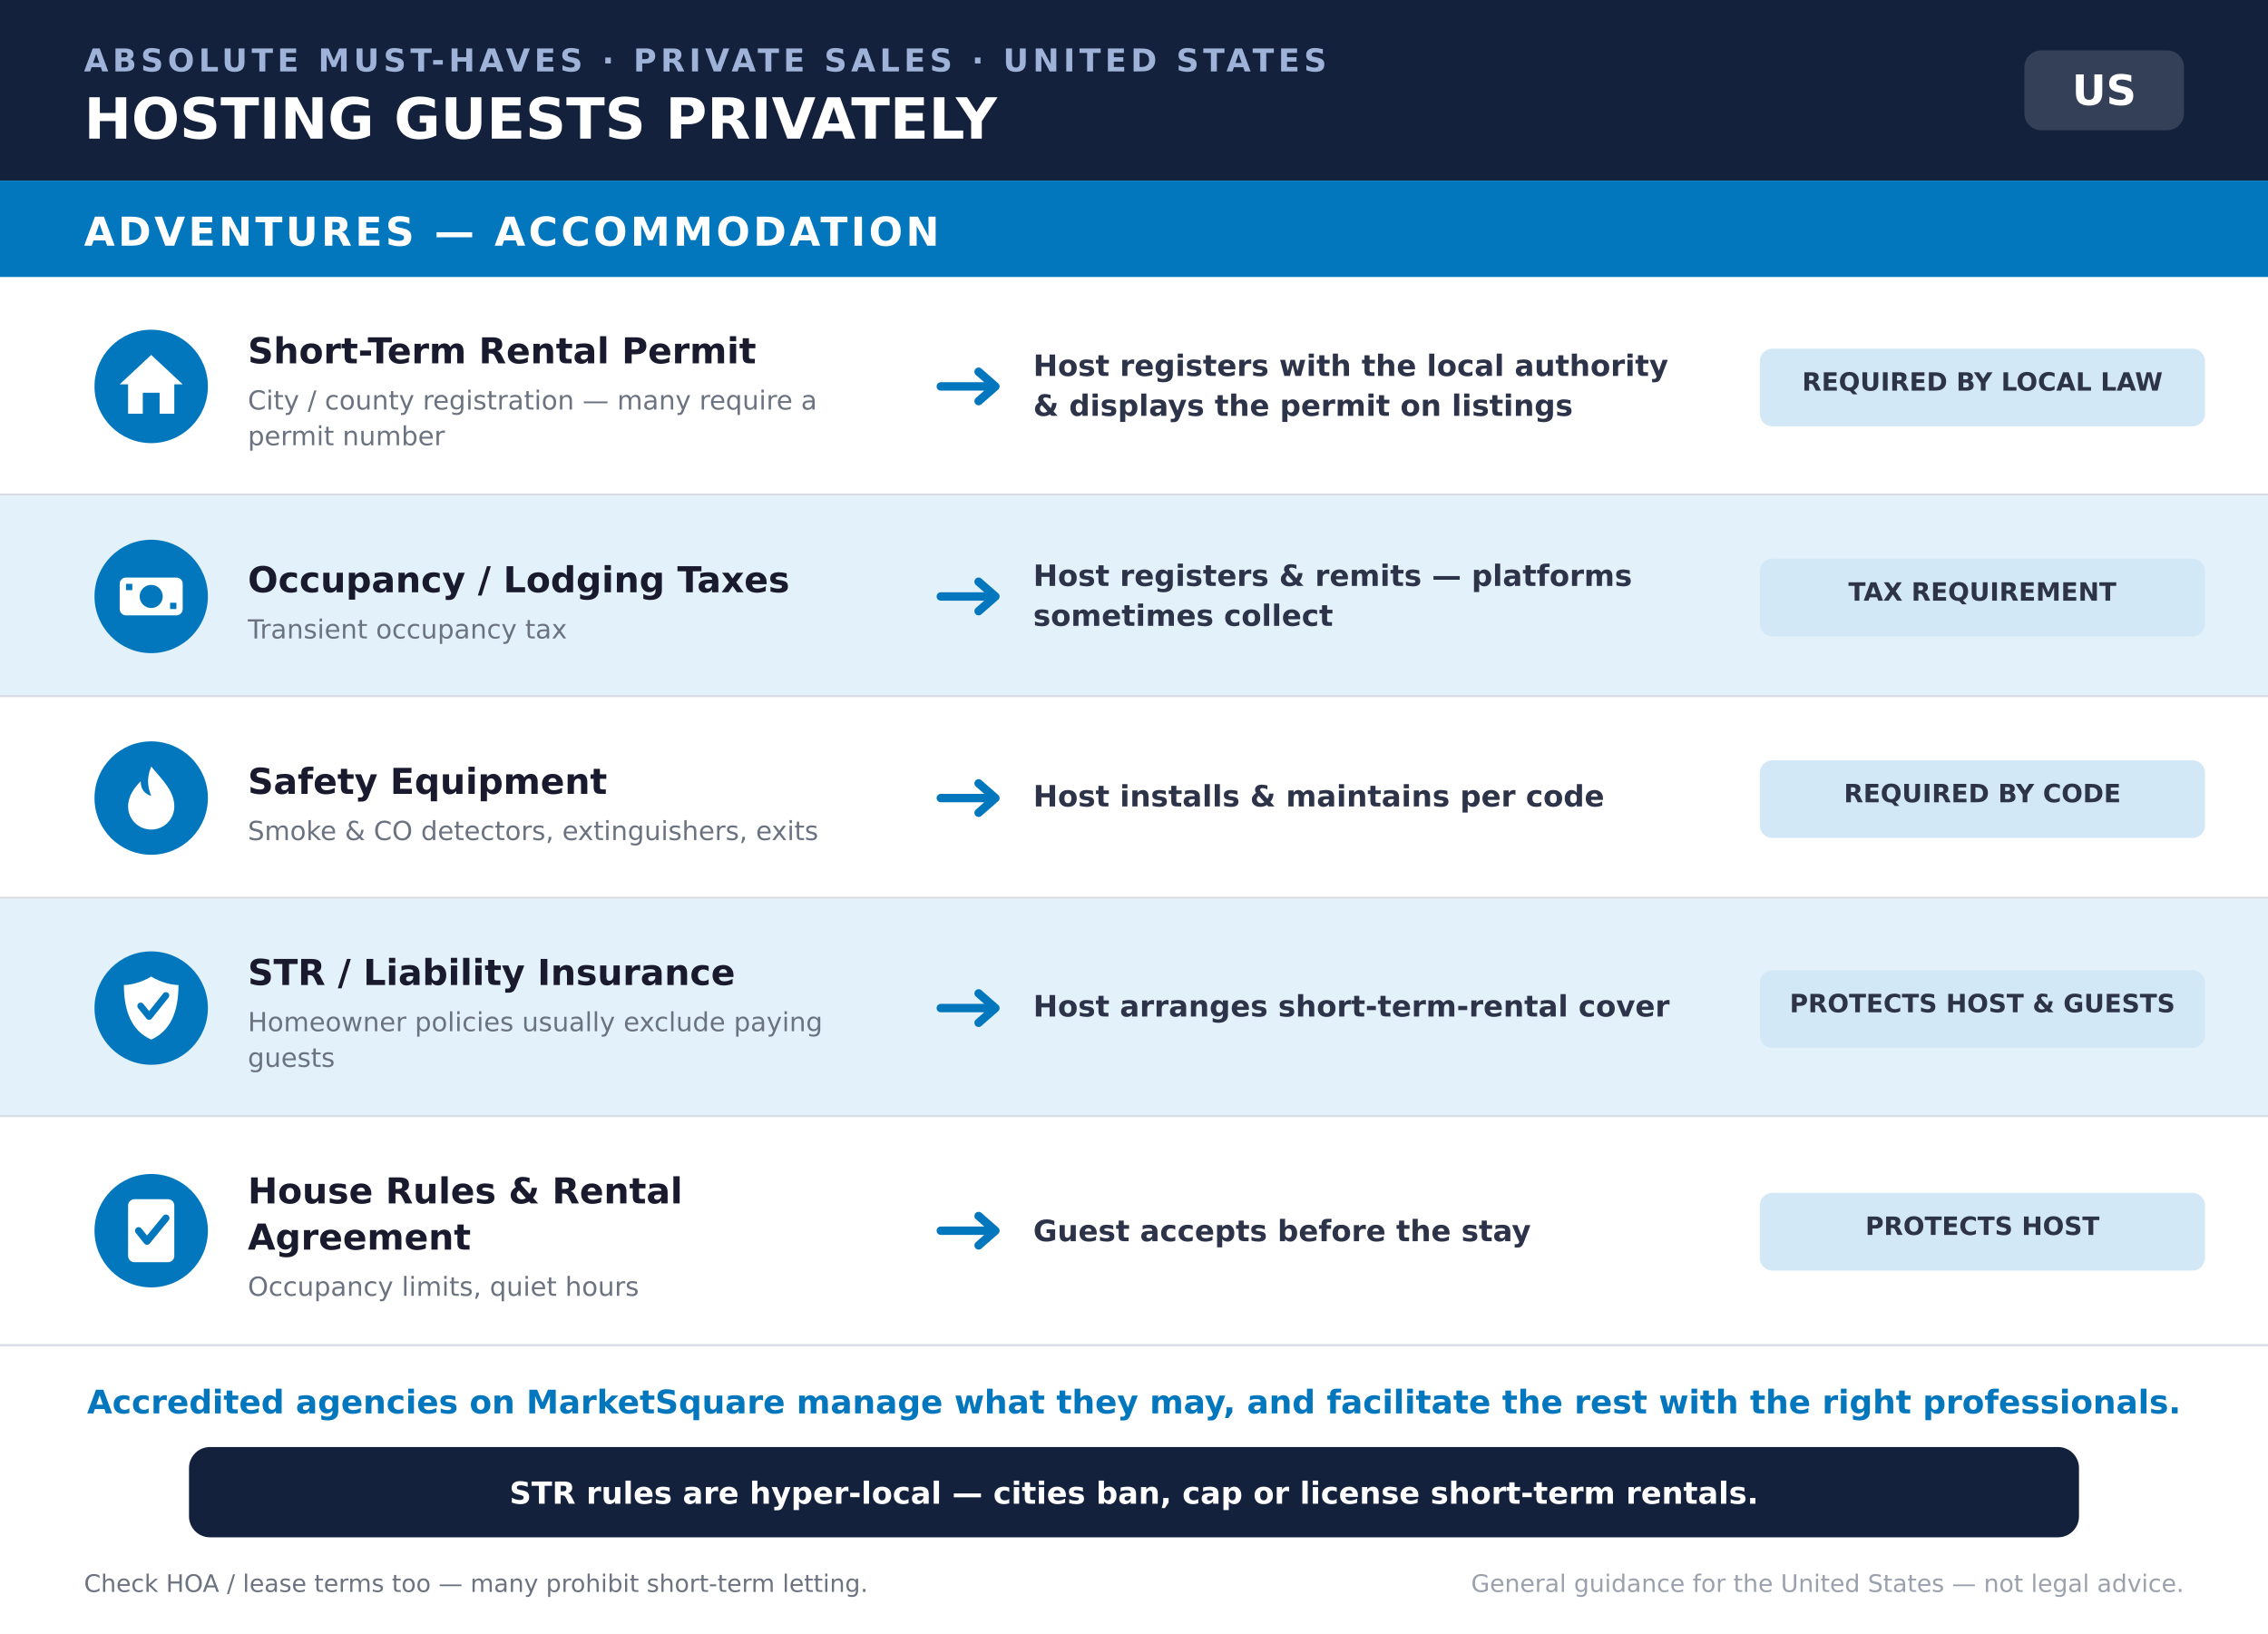
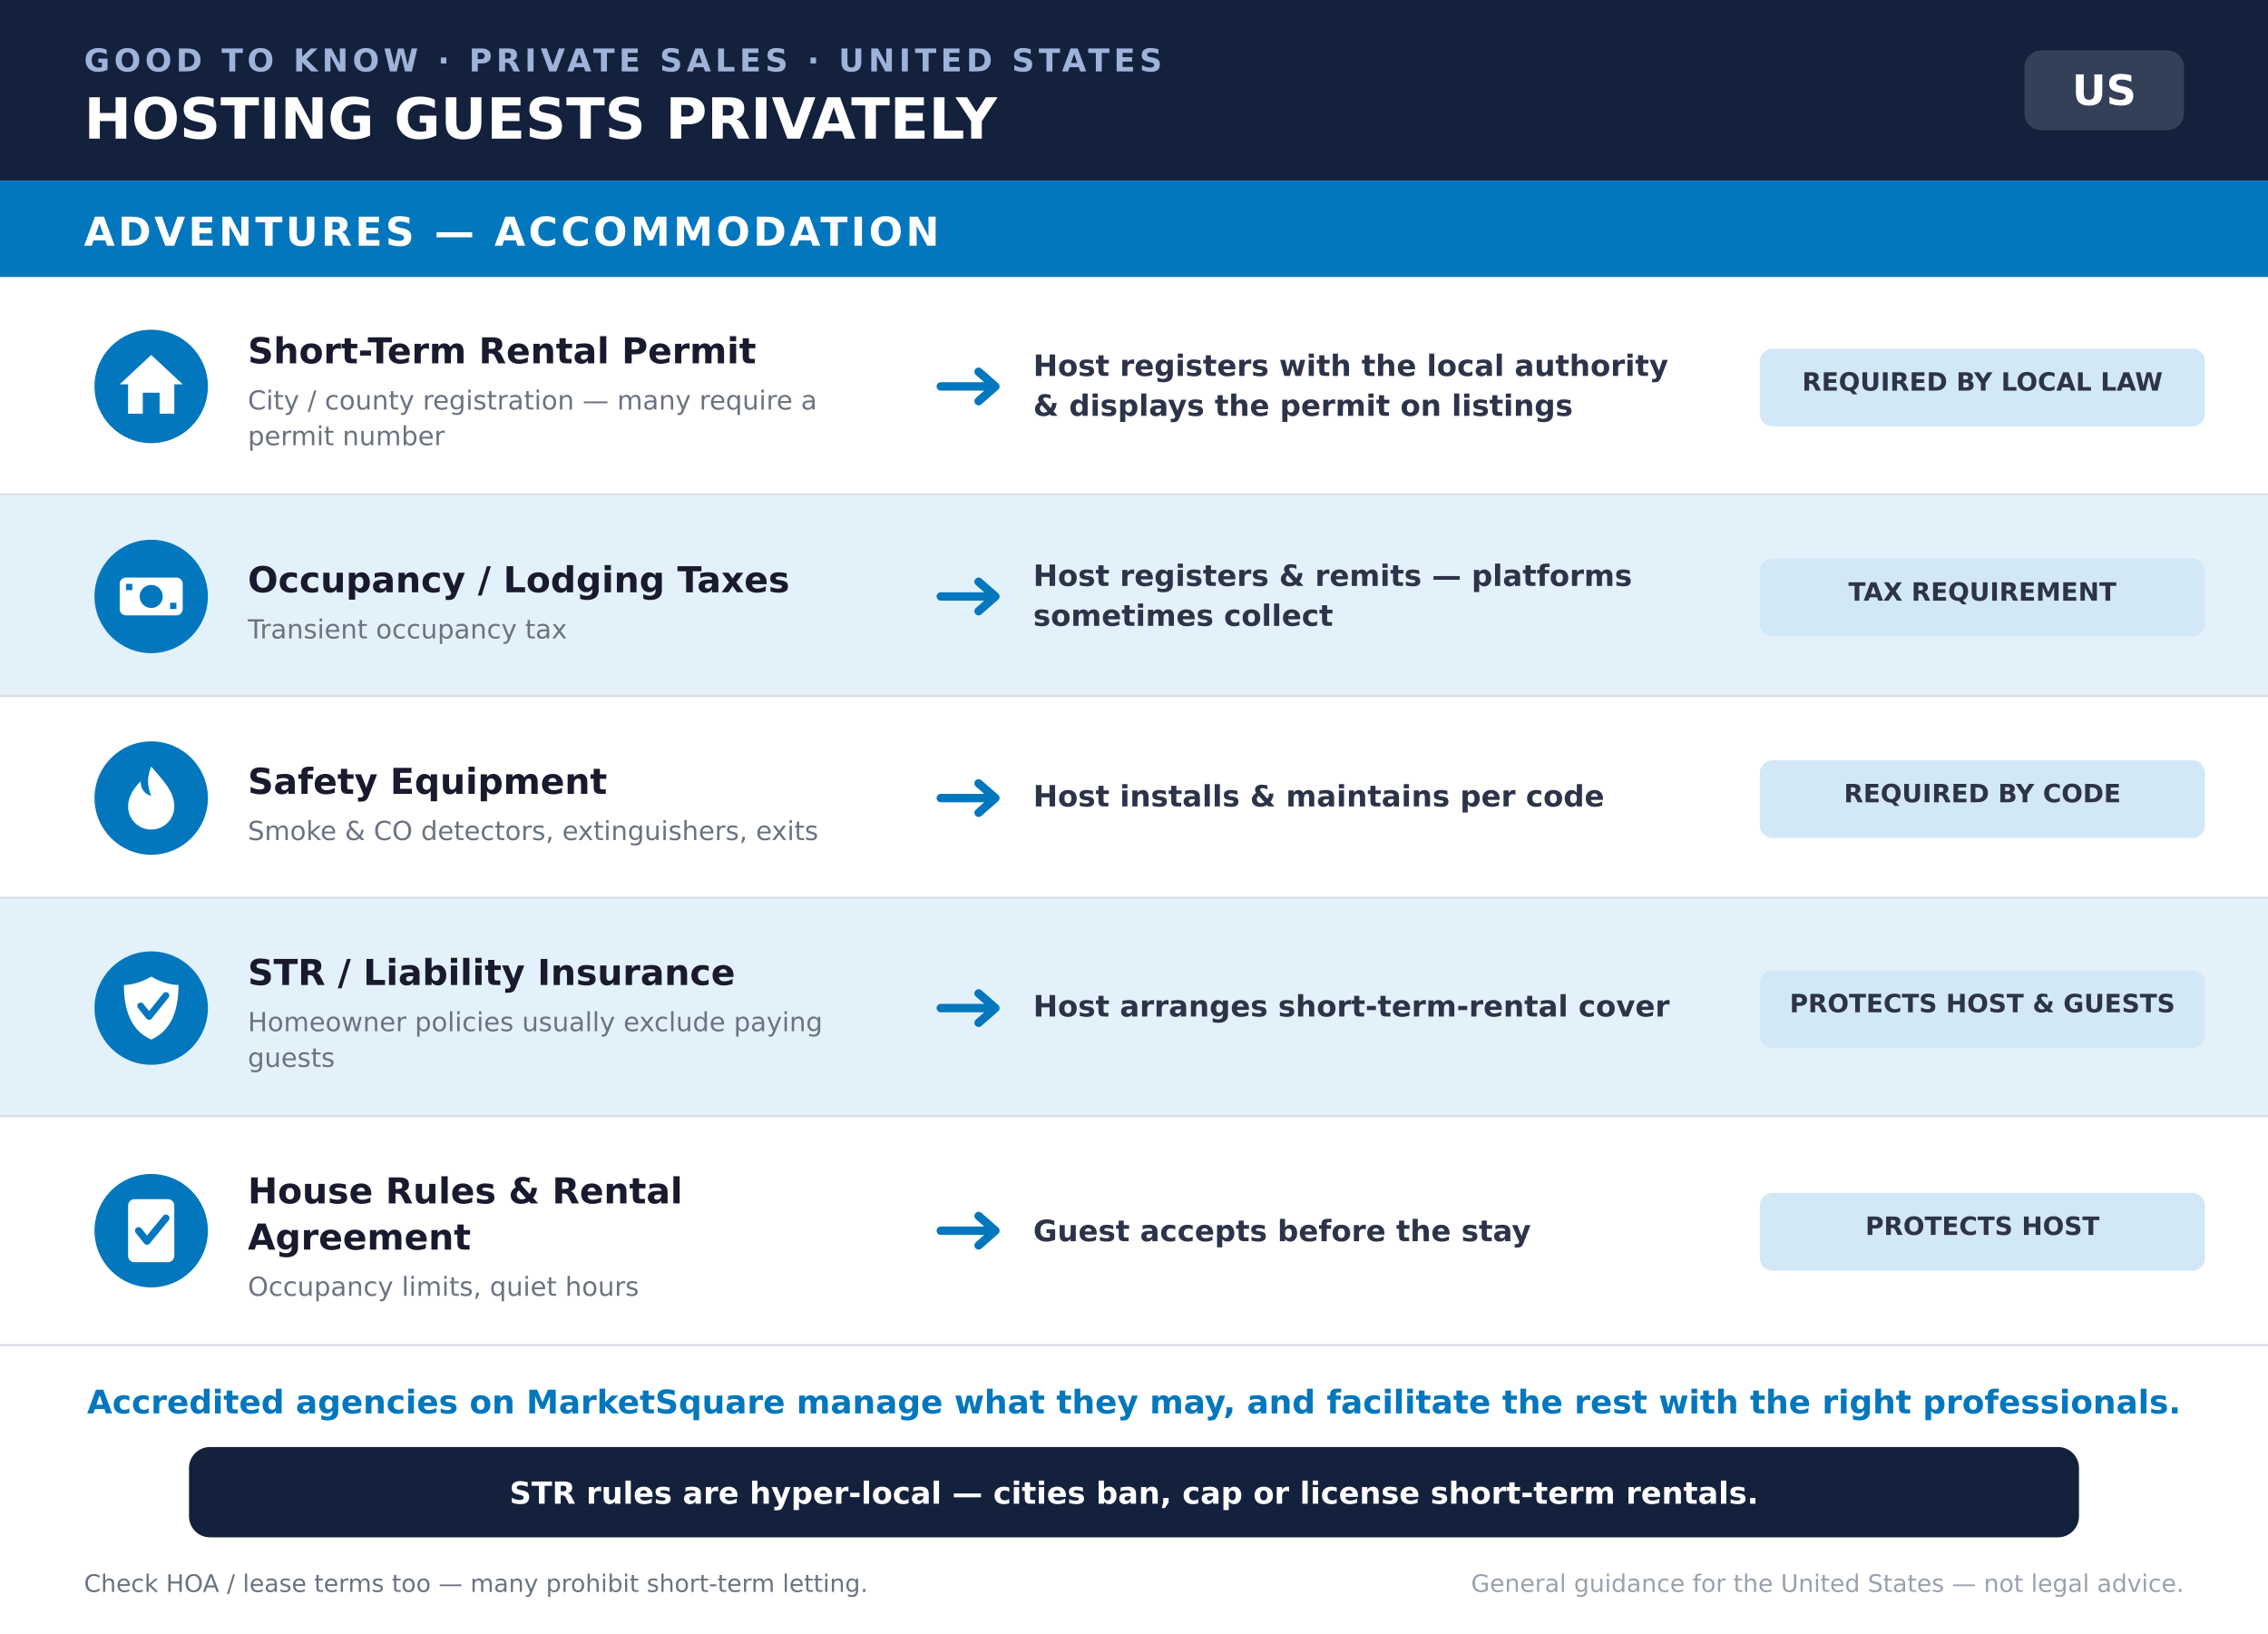
<svg xmlns="http://www.w3.org/2000/svg" width="1080" height="778" viewBox="0 0 1080 778">
  <rect width="1080" height="778" fill="#ffffff" />
  <rect x="0" y="0" width="1080" height="86" fill="#14213d" />
-   <text x="40" y="34" font-family="DejaVu Sans" font-size="15" font-weight="bold" fill="#9fb3d9" letter-spacing="2">ABSOLUTE MUST-HAVES · PRIVATE SALES · UNITED STATES</text>
+   <text x="40" y="34" font-family="DejaVu Sans" font-size="15" font-weight="bold" fill="#9fb3d9" letter-spacing="2">GOOD TO KNOW · PRIVATE SALES · UNITED STATES</text>
  <text x="40" y="66" font-family="DejaVu Sans" font-size="27" font-weight="bold" fill="#ffffff">HOSTING GUESTS PRIVATELY</text>
  <rect x="964" y="24" width="76" height="38" rx="8" fill="#ffffff" opacity="0.14" />
  <text x="1002" y="50" font-family="DejaVu Sans" font-size="20" font-weight="bold" fill="#ffffff" text-anchor="middle">US</text>
  <rect x="0" y="86" width="1080" height="46" fill="#0277bd" />
  <text x="40" y="117" font-family="DejaVu Sans" font-size="19" font-weight="bold" fill="#ffffff" letter-spacing="1.5">ADVENTURES — ACCOMMODATION</text>
  <rect x="0" y="132" width="1080" height="104" fill="#ffffff" />
  <circle cx="72" cy="184" r="27" fill="#0277bd" />
  <g transform="translate(72,184)">
    <path d="M 0,-15 L 15,-1 L 11,-1 L 11,13 L -11,13 L -11,-1 L -15,-1 Z" fill="#fff" />
    <rect x="-4" y="3" width="8" height="10" fill="#0277bd" />
  </g>
  <text x="118" y="173" font-family="DejaVu Sans" font-size="17" font-weight="bold" fill="#1a1a2e">Short-Term Rental Permit</text>
  <text x="118" y="195" font-family="DejaVu Sans" font-size="12.5" fill="#6b7280">City / county registration — many require a</text>
  <text x="118" y="212" font-family="DejaVu Sans" font-size="12.5" fill="#6b7280">permit number</text>
  <path d="M 448,184 h 26 m -8,-7 l 8,7 l -8,7" stroke="#0277bd" stroke-width="4" fill="none" stroke-linecap="round" stroke-linejoin="round" />
  <text x="492" y="179" font-family="DejaVu Sans" font-size="14" font-weight="bold" fill="#2d3348">Host registers with the local authority</text>
  <text x="492" y="198" font-family="DejaVu Sans" font-size="14" font-weight="bold" fill="#2d3348">&amp; displays the permit on listings</text>
  <rect x="838" y="166" width="212" height="37" rx="6" fill="#d2e8f6" />
  <text x="944" y="186" font-family="DejaVu Sans" font-size="12" font-weight="bold" fill="#2d3348" text-anchor="middle">REQUIRED BY LOCAL LAW</text>
  <rect x="0" y="235" width="1080" height="1" fill="#d8dbe4" />
  <rect x="0" y="236" width="1080" height="96" fill="#e3f1fa" />
  <circle cx="72" cy="284" r="27" fill="#0277bd" />
  <g transform="translate(72,284)">
    <rect x="-15" y="-9" width="30" height="18" rx="3" fill="#fff" />
    <circle cx="0" cy="0" r="5.5" fill="#0277bd" />
    <rect x="-12" y="-6" width="3" height="3" fill="#0277bd" />
    <rect x="9" y="3" width="3" height="3" fill="#0277bd" />
  </g>
  <text x="118" y="282" font-family="DejaVu Sans" font-size="17" font-weight="bold" fill="#1a1a2e">Occupancy / Lodging Taxes</text>
  <text x="118" y="304" font-family="DejaVu Sans" font-size="12.5" fill="#6b7280">Transient occupancy tax</text>
  <path d="M 448,284 h 26 m -8,-7 l 8,7 l -8,7" stroke="#0277bd" stroke-width="4" fill="none" stroke-linecap="round" stroke-linejoin="round" />
  <text x="492" y="279" font-family="DejaVu Sans" font-size="14" font-weight="bold" fill="#2d3348">Host registers &amp; remits — platforms</text>
  <text x="492" y="298" font-family="DejaVu Sans" font-size="14" font-weight="bold" fill="#2d3348">sometimes collect</text>
  <rect x="838" y="266" width="212" height="37" rx="6" fill="#d2e8f6" />
  <text x="944" y="286" font-family="DejaVu Sans" font-size="12" font-weight="bold" fill="#2d3348" text-anchor="middle">TAX REQUIREMENT</text>
  <rect x="0" y="331" width="1080" height="1" fill="#d8dbe4" />
  <rect x="0" y="332" width="1080" height="96" fill="#ffffff" />
  <circle cx="72" cy="380" r="27" fill="#0277bd" />
  <g transform="translate(72,380)">
    <path d="M 0,-15 C 6,-8 11,-3 11,4 A 11 11 0 0 1 -11,4 C -11,-1 -8,-5 -5,-8 C -5,-4 -3,-2 0,-1 C -2,-6 -2,-10 0,-15 Z" fill="#fff" />
  </g>
  <text x="118" y="378" font-family="DejaVu Sans" font-size="17" font-weight="bold" fill="#1a1a2e">Safety Equipment</text>
  <text x="118" y="400" font-family="DejaVu Sans" font-size="12.5" fill="#6b7280">Smoke &amp; CO detectors, extinguishers, exits</text>
  <path d="M 448,380 h 26 m -8,-7 l 8,7 l -8,7" stroke="#0277bd" stroke-width="4" fill="none" stroke-linecap="round" stroke-linejoin="round" />
  <text x="492" y="384" font-family="DejaVu Sans" font-size="14" font-weight="bold" fill="#2d3348">Host installs &amp; maintains per code</text>
  <rect x="838" y="362" width="212" height="37" rx="6" fill="#d2e8f6" />
  <text x="944" y="382" font-family="DejaVu Sans" font-size="12" font-weight="bold" fill="#2d3348" text-anchor="middle">REQUIRED BY CODE</text>
  <rect x="0" y="427" width="1080" height="1" fill="#d8dbe4" />
  <rect x="0" y="428" width="1080" height="104" fill="#e3f1fa" />
  <circle cx="72" cy="480" r="27" fill="#0277bd" />
  <g transform="translate(72,480)">
    <path d="M 0,-15 C 5,-12 10,-11 13,-11 C 13,2 9,11 0,15 C -9,11 -13,2 -13,-11 C -10,-11 -5,-12 0,-15 Z" fill="#fff" />
    <path d="M -5,-1 L -1,4 L 7,-6" fill="none" stroke="#0277bd" stroke-width="3.2" stroke-linecap="round" stroke-linejoin="round" />
  </g>
  <text x="118" y="469" font-family="DejaVu Sans" font-size="17" font-weight="bold" fill="#1a1a2e">STR / Liability Insurance</text>
  <text x="118" y="491" font-family="DejaVu Sans" font-size="12.5" fill="#6b7280">Homeowner policies usually exclude paying</text>
  <text x="118" y="508" font-family="DejaVu Sans" font-size="12.5" fill="#6b7280">guests</text>
  <path d="M 448,480 h 26 m -8,-7 l 8,7 l -8,7" stroke="#0277bd" stroke-width="4" fill="none" stroke-linecap="round" stroke-linejoin="round" />
  <text x="492" y="484" font-family="DejaVu Sans" font-size="14" font-weight="bold" fill="#2d3348">Host arranges short-term-rental cover</text>
  <rect x="838" y="462" width="212" height="37" rx="6" fill="#d2e8f6" />
  <text x="944" y="482" font-family="DejaVu Sans" font-size="12" font-weight="bold" fill="#2d3348" text-anchor="middle">PROTECTS HOST &amp; GUESTS</text>
  <rect x="0" y="531" width="1080" height="1" fill="#d8dbe4" />
  <rect x="0" y="532" width="1080" height="109" fill="#ffffff" />
  <circle cx="72" cy="586" r="27" fill="#0277bd" />
  <g transform="translate(72,586)">
    <rect x="-11" y="-15" width="22" height="30" rx="3" fill="#fff" />
    <path d="M -6,0 L -2,5 L 7,-6" fill="none" stroke="#0277bd" stroke-width="3.4" stroke-linecap="round" stroke-linejoin="round" />
  </g>
  <text x="118" y="573" font-family="DejaVu Sans" font-size="17" font-weight="bold" fill="#1a1a2e">House Rules &amp; Rental</text>
  <text x="118" y="595" font-family="DejaVu Sans" font-size="17" font-weight="bold" fill="#1a1a2e">Agreement</text>
  <text x="118" y="617" font-family="DejaVu Sans" font-size="12.5" fill="#6b7280">Occupancy limits, quiet hours</text>
  <path d="M 448,586 h 26 m -8,-7 l 8,7 l -8,7" stroke="#0277bd" stroke-width="4" fill="none" stroke-linecap="round" stroke-linejoin="round" />
  <text x="492" y="591" font-family="DejaVu Sans" font-size="14" font-weight="bold" fill="#2d3348">Guest accepts before the stay</text>
  <rect x="838" y="568" width="212" height="37" rx="6" fill="#d2e8f6" />
  <text x="944" y="588" font-family="DejaVu Sans" font-size="12" font-weight="bold" fill="#2d3348" text-anchor="middle">PROTECTS HOST</text>
  <rect x="0" y="640" width="1080" height="1" fill="#d8dbe4" />
  <text x="540.0" y="673" font-family="DejaVu Sans" font-size="15.5" font-weight="bold" fill="#0277bd" text-anchor="middle">Accredited agencies on MarketSquare manage what they may, and facilitate the rest with the right professionals.</text>
  <rect x="90" y="689" width="900" height="43" rx="10" fill="#14213d" />
  <text x="540.0" y="716" font-family="DejaVu Sans" font-size="14.5" font-weight="bold" fill="#ffffff" text-anchor="middle">STR rules are hyper-local — cities ban, cap or license short-term rentals.</text>
  <text x="40" y="758" font-family="DejaVu Sans" font-size="11.5" fill="#6b7280">Check HOA / lease terms too — many prohibit short-term letting.</text>
  <text x="1040" y="758" font-family="DejaVu Sans" font-size="11.5" fill="#9aa1ad" text-anchor="end">General guidance for the United States — not legal advice.</text>
</svg>
